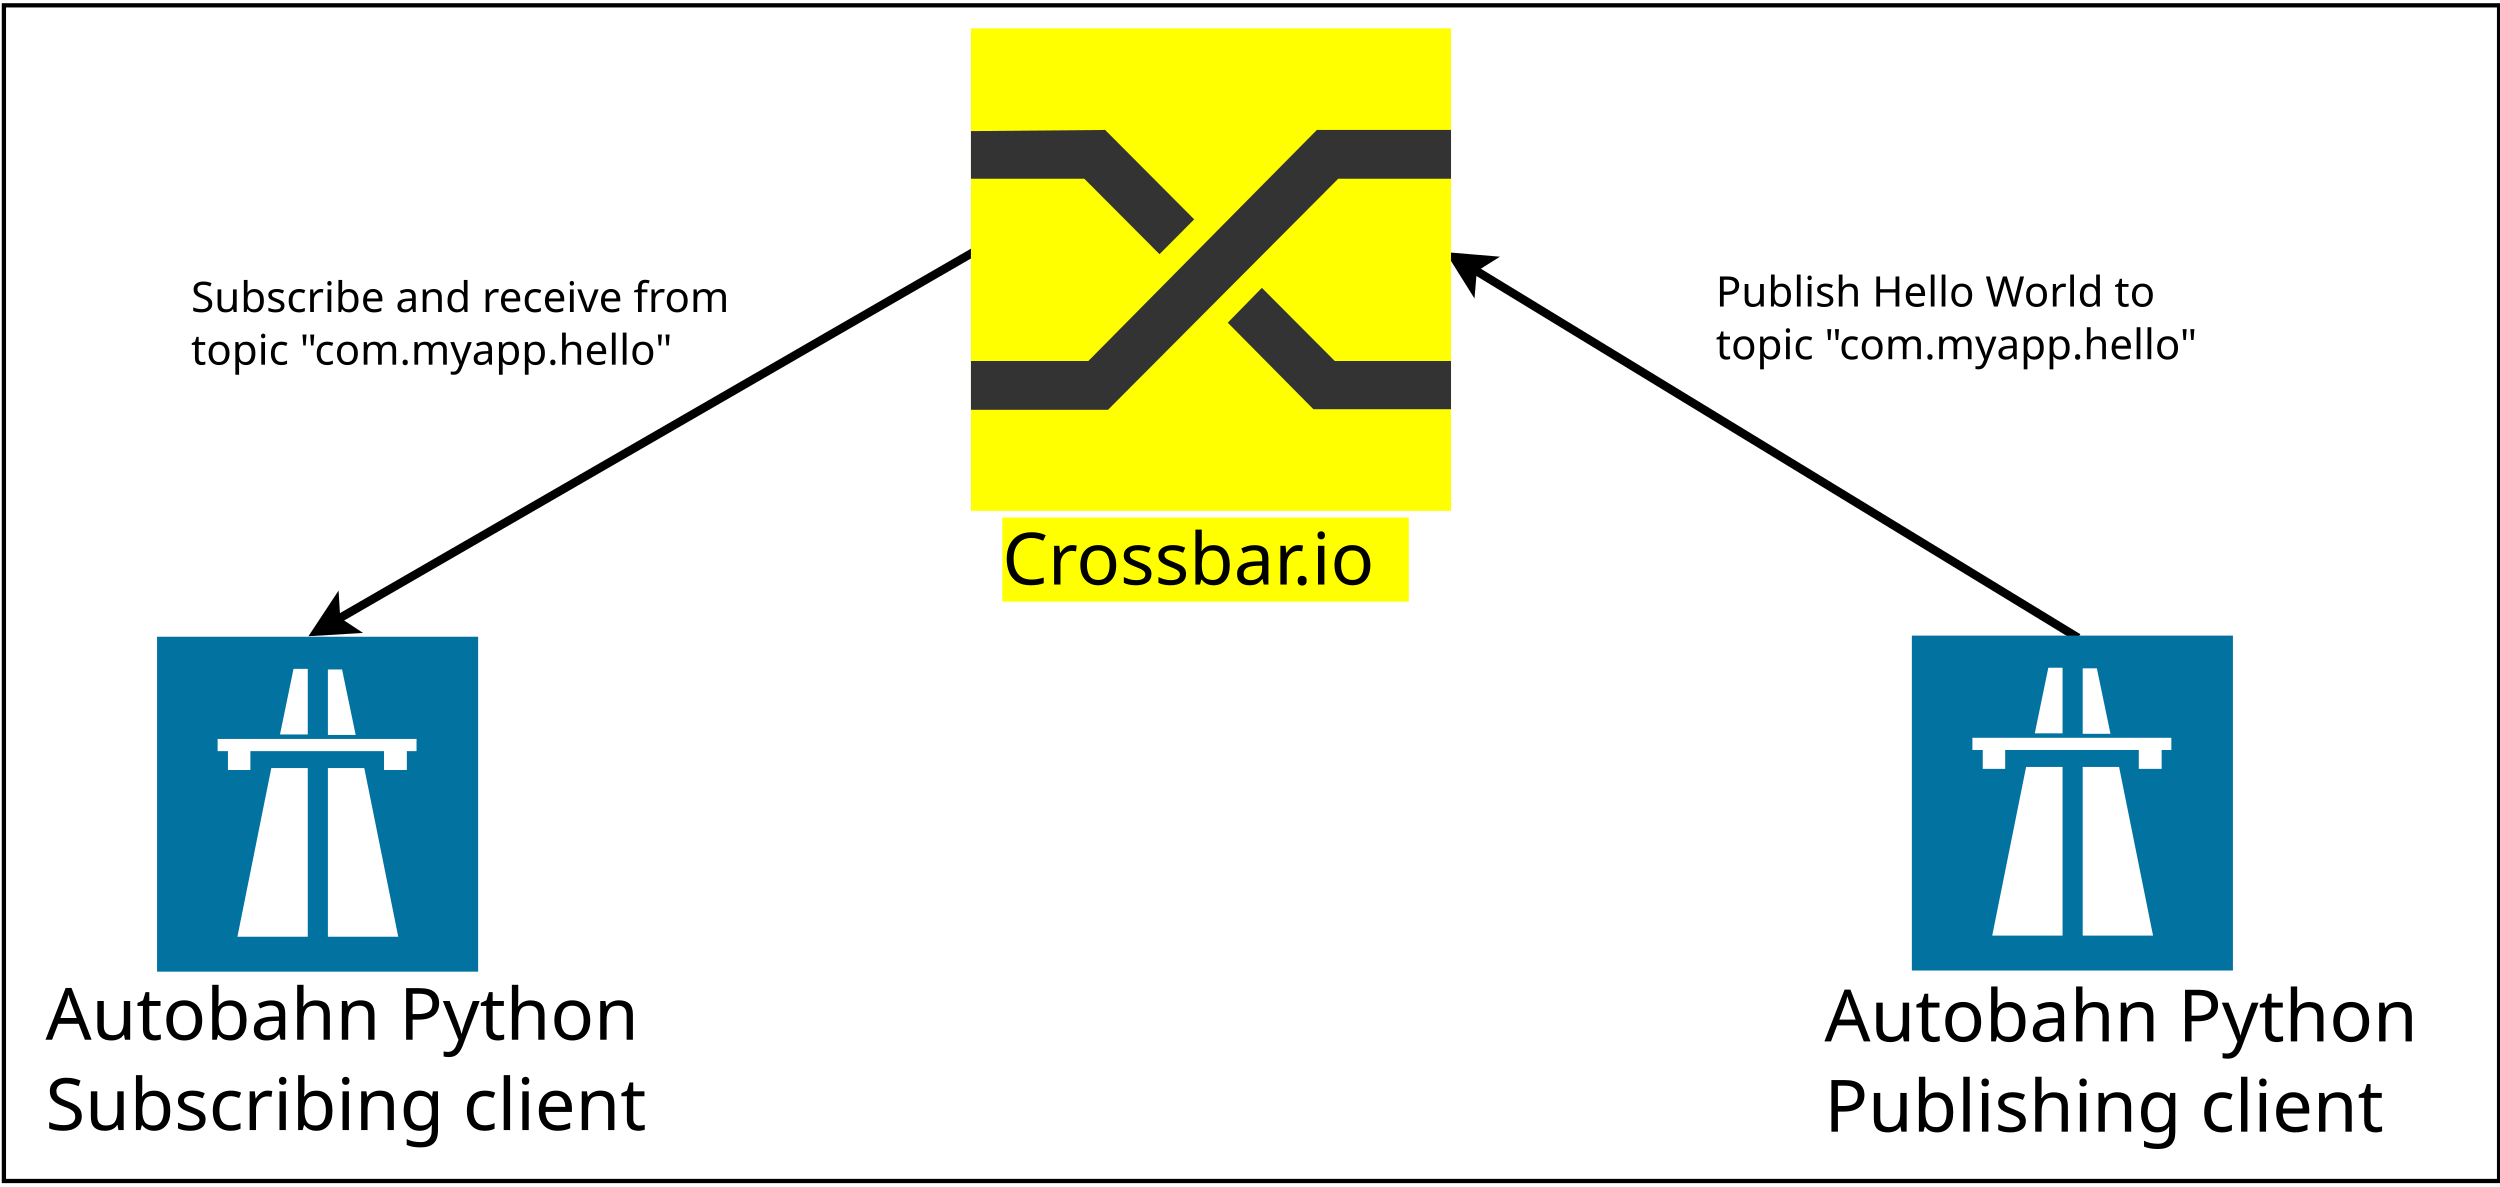
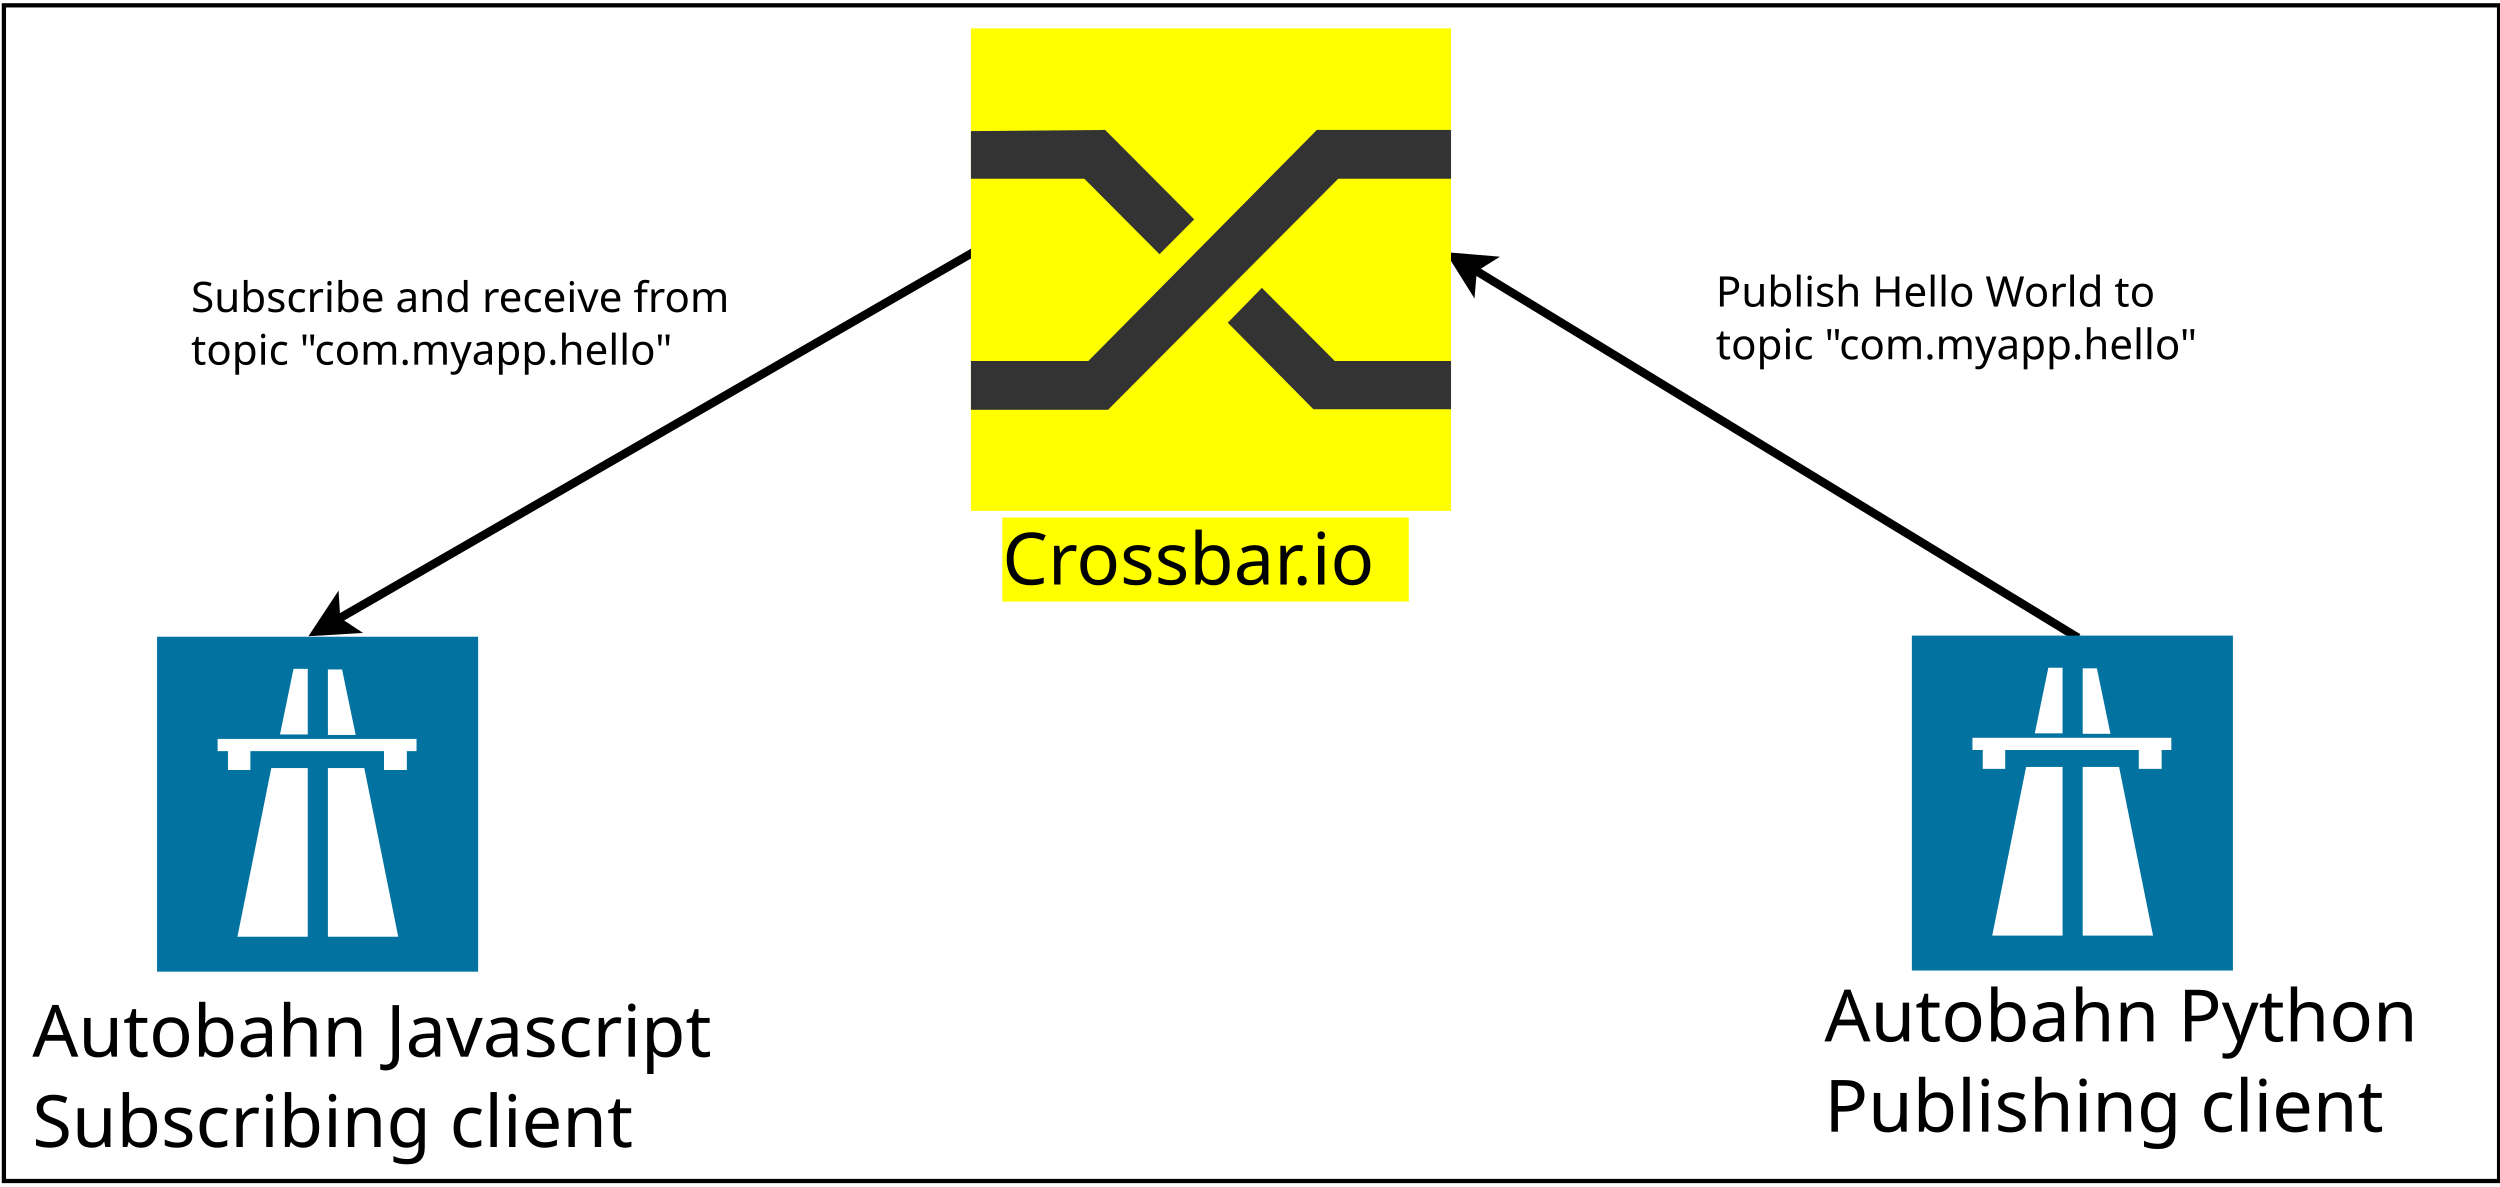
<svg xmlns="http://www.w3.org/2000/svg" width="59cm" height="28cm" viewBox="189 45 1172 554" version="1.1" id="svg4667">
  <defs id="defs4671" />
  <rect style="fill: none; fill-opacity:0; stroke-width: 2; stroke: #000000" x="190.826" y="46.396" width="1169.74" height="551.154" id="rect4611" />
  <g id="g4625">
    <polyline style="fill: none; fill-opacity:0; stroke-width: 4; stroke: #000000" points="1163.23,342.926 879.414,169.886 " id="polyline4619" />
    <polygon style="fill: #000000" points="870.448,164.42 886.046,165.731 879.414,169.886 878.758,177.685 " id="polygon4621" />
    <polygon style="fill: none; fill-opacity:0; stroke-width: 4; stroke: #000000" points="870.448,164.42 886.046,165.731 879.414,169.886 878.758,177.685 " id="polygon4623" />
  </g>
  <g id="g4633" transform="translate(-2.041812)">
    <polyline style="fill:none;fill-opacity:0;stroke:#000000;stroke-width:4" points="348.599,334.674 647.41,162.092 " id="polyline4627" />
    <polygon style="fill:#000000" points="348.129,326.862 348.599,334.674 355.131,338.985 339.507,339.925 " id="polygon4629" />
    <polygon style="fill:none;fill-opacity:0;stroke:#000000;stroke-width:4" points="348.129,326.862 348.599,334.674 355.131,338.985 339.507,339.925 " id="polygon4631" />
  </g>
  <g id="g4641" transform="translate(-1.419287,9.278924)">
    <rect style="fill:#ffff00" x="660.308" y="277.256" width="190.55" height="39.4" id="rect4635" />
    <text font-size="33.867" style="font-style:normal;font-weight:normal;font-size:33.867px;font-family:sans-serif;text-anchor:start;fill:#000000" x="660.308" y="308.656" id="text4639">
      <tspan x="660.308" y="308.656" id="tspan4637">Crossbar.io</tspan>
    </text>
  </g>
  <text font-size="33.867" style="fill: #000000;text-anchor:start;font-family:sans-serif;font-style:normal;font-weight:normal" x="1044.29" y="532.102" id="text4647">
    <tspan x="1044.29" y="532.102" id="tspan4643">Autobahn Python </tspan>
    <tspan x="1044.29" y="574.435" id="tspan4645">Publishing client</tspan>
  </text>
-   <text font-size="33.867" style="fill: #000000;text-anchor:start;font-family:sans-serif;font-style:normal;font-weight:normal" x="210.33" y="531.338" id="text4653">
-     <tspan x="210.33" y="531.338" id="tspan4649">Autobahn Python </tspan>
-     <tspan x="210.33" y="573.671" id="tspan4651">Subscribing client</tspan>
-   </text>
  <text font-size="19.756" style="font-style:normal;font-weight:normal;font-size:19.756px;font-family:sans-serif;text-anchor:start;fill:#000000" x="993.392" y="187.614" id="text4659">
    <tspan x="993.392" y="187.614" id="tspan4655">Publish Hello World to</tspan>
    <tspan x="993.392" y="212.308" id="tspan4657">topic "com.myapp.hello"</tspan>
  </text>
  <text font-size="19.756" style="font-style:normal;font-weight:normal;font-size:19.756px;font-family:sans-serif;text-anchor:start;fill:#000000" x="278.582" y="190.158" id="text4665">
    <tspan x="278.582" y="190.158" id="tspan4661">Subscribe and receive from</tspan>
    <tspan x="278.582" y="214.853" id="tspan4663">topic "com.myapp.hello"</tspan>
  </text>
  <g id="g4583" transform="matrix(1.515355,0,0,1.521016,-42.8138,-380.405)" style="fill-rule:evenodd;stroke-width:2.292">
    <path d="M 453.35,287.7 V 436.41 H 601.87 V 287.7 Z" id="path4575" style="fill:#ffff00" />
    <path d="m 453.35,319.37 v 14.674 h 35.074 l 23.262,23.262 10.737,-10.737 -27.557,-27.557 -41.515,0.358 z" id="path4577" style="fill:#333333" />
    <path d="m 543.36,367.68 -10.558,10.737 26.484,26.663 h 42.59 v -14.852 h -35.967 l -22.547,-22.547 z" id="path4579" style="fill:#333333" />
    <path d="m 560.37,319.01 -70.697,71.22 h -36.32 v 15.032 h 42.411 l 71.22,-71.22 h 34.895 v -15.031 h -41.515 z" id="path4581" style="fill:#333333" />
  </g>
  <path style="fill:#0273a0;fill-rule:nonzero;stroke-width:1.02" d="M 262.626,342.387 V 499.415 H 413.143 V 342.387 Z m 63.976,15.091 h 6.675 v 30.738 h -13.016 z m 16.119,0.278 h 6.641 l 6.374,30.668 h -13.016 z m -51.695,32.546 h 93.244 v 5.737 h -4.539 v 8.832 h -10.713 v -8.832 h -62.641 v 8.832 h -10.513 v -8.832 h -4.839 z m 25.163,13.666 h 17.087 v 79.07 h -32.972 z m 26.532,0 h 17.054 l 15.919,79.07 h -32.972 z" id="path4500" />
  <path style="fill:#0273a0;fill-rule:nonzero;stroke-width:1.02" d="M 1085.276,341.853 V 498.881 h 150.517 V 341.853 Z m 63.976,15.091 h 6.675 v 30.738 h -13.016 z m 16.119,0.278 h 6.641 l 6.374,30.668 h -13.015 z m -51.695,32.546 h 93.244 v 5.737 h -4.539 v 8.832 h -10.713 v -8.832 h -62.641 v 8.832 h -10.513 v -8.832 h -4.839 z m 25.163,13.665 h 17.087 v 79.07 h -32.972 z m 26.532,0 h 17.054 l 15.919,79.07 h -32.972 z" id="path4500-0" />
+   <text xml:space="preserve" style="font-style:normal;font-weight:normal;font-size:21.023px;line-height:1.25;font-family:sans-serif;letter-spacing:0px;word-spacing:0px;fill:#000000;fill-opacity:1;stroke:none;stroke-width:0.526" x="204.142" y="539.277" id="text242">
+     <tspan id="tspan240" x="204.142" y="539.277" style="font-size:33.861px;stroke-width:0.526">Autobahn Javascript</tspan>
+     <tspan x="204.142" y="581.603" style="font-size:33.861px;stroke-width:0.526" id="tspan244">Subscribing client</tspan>
+   </text>
</svg>
